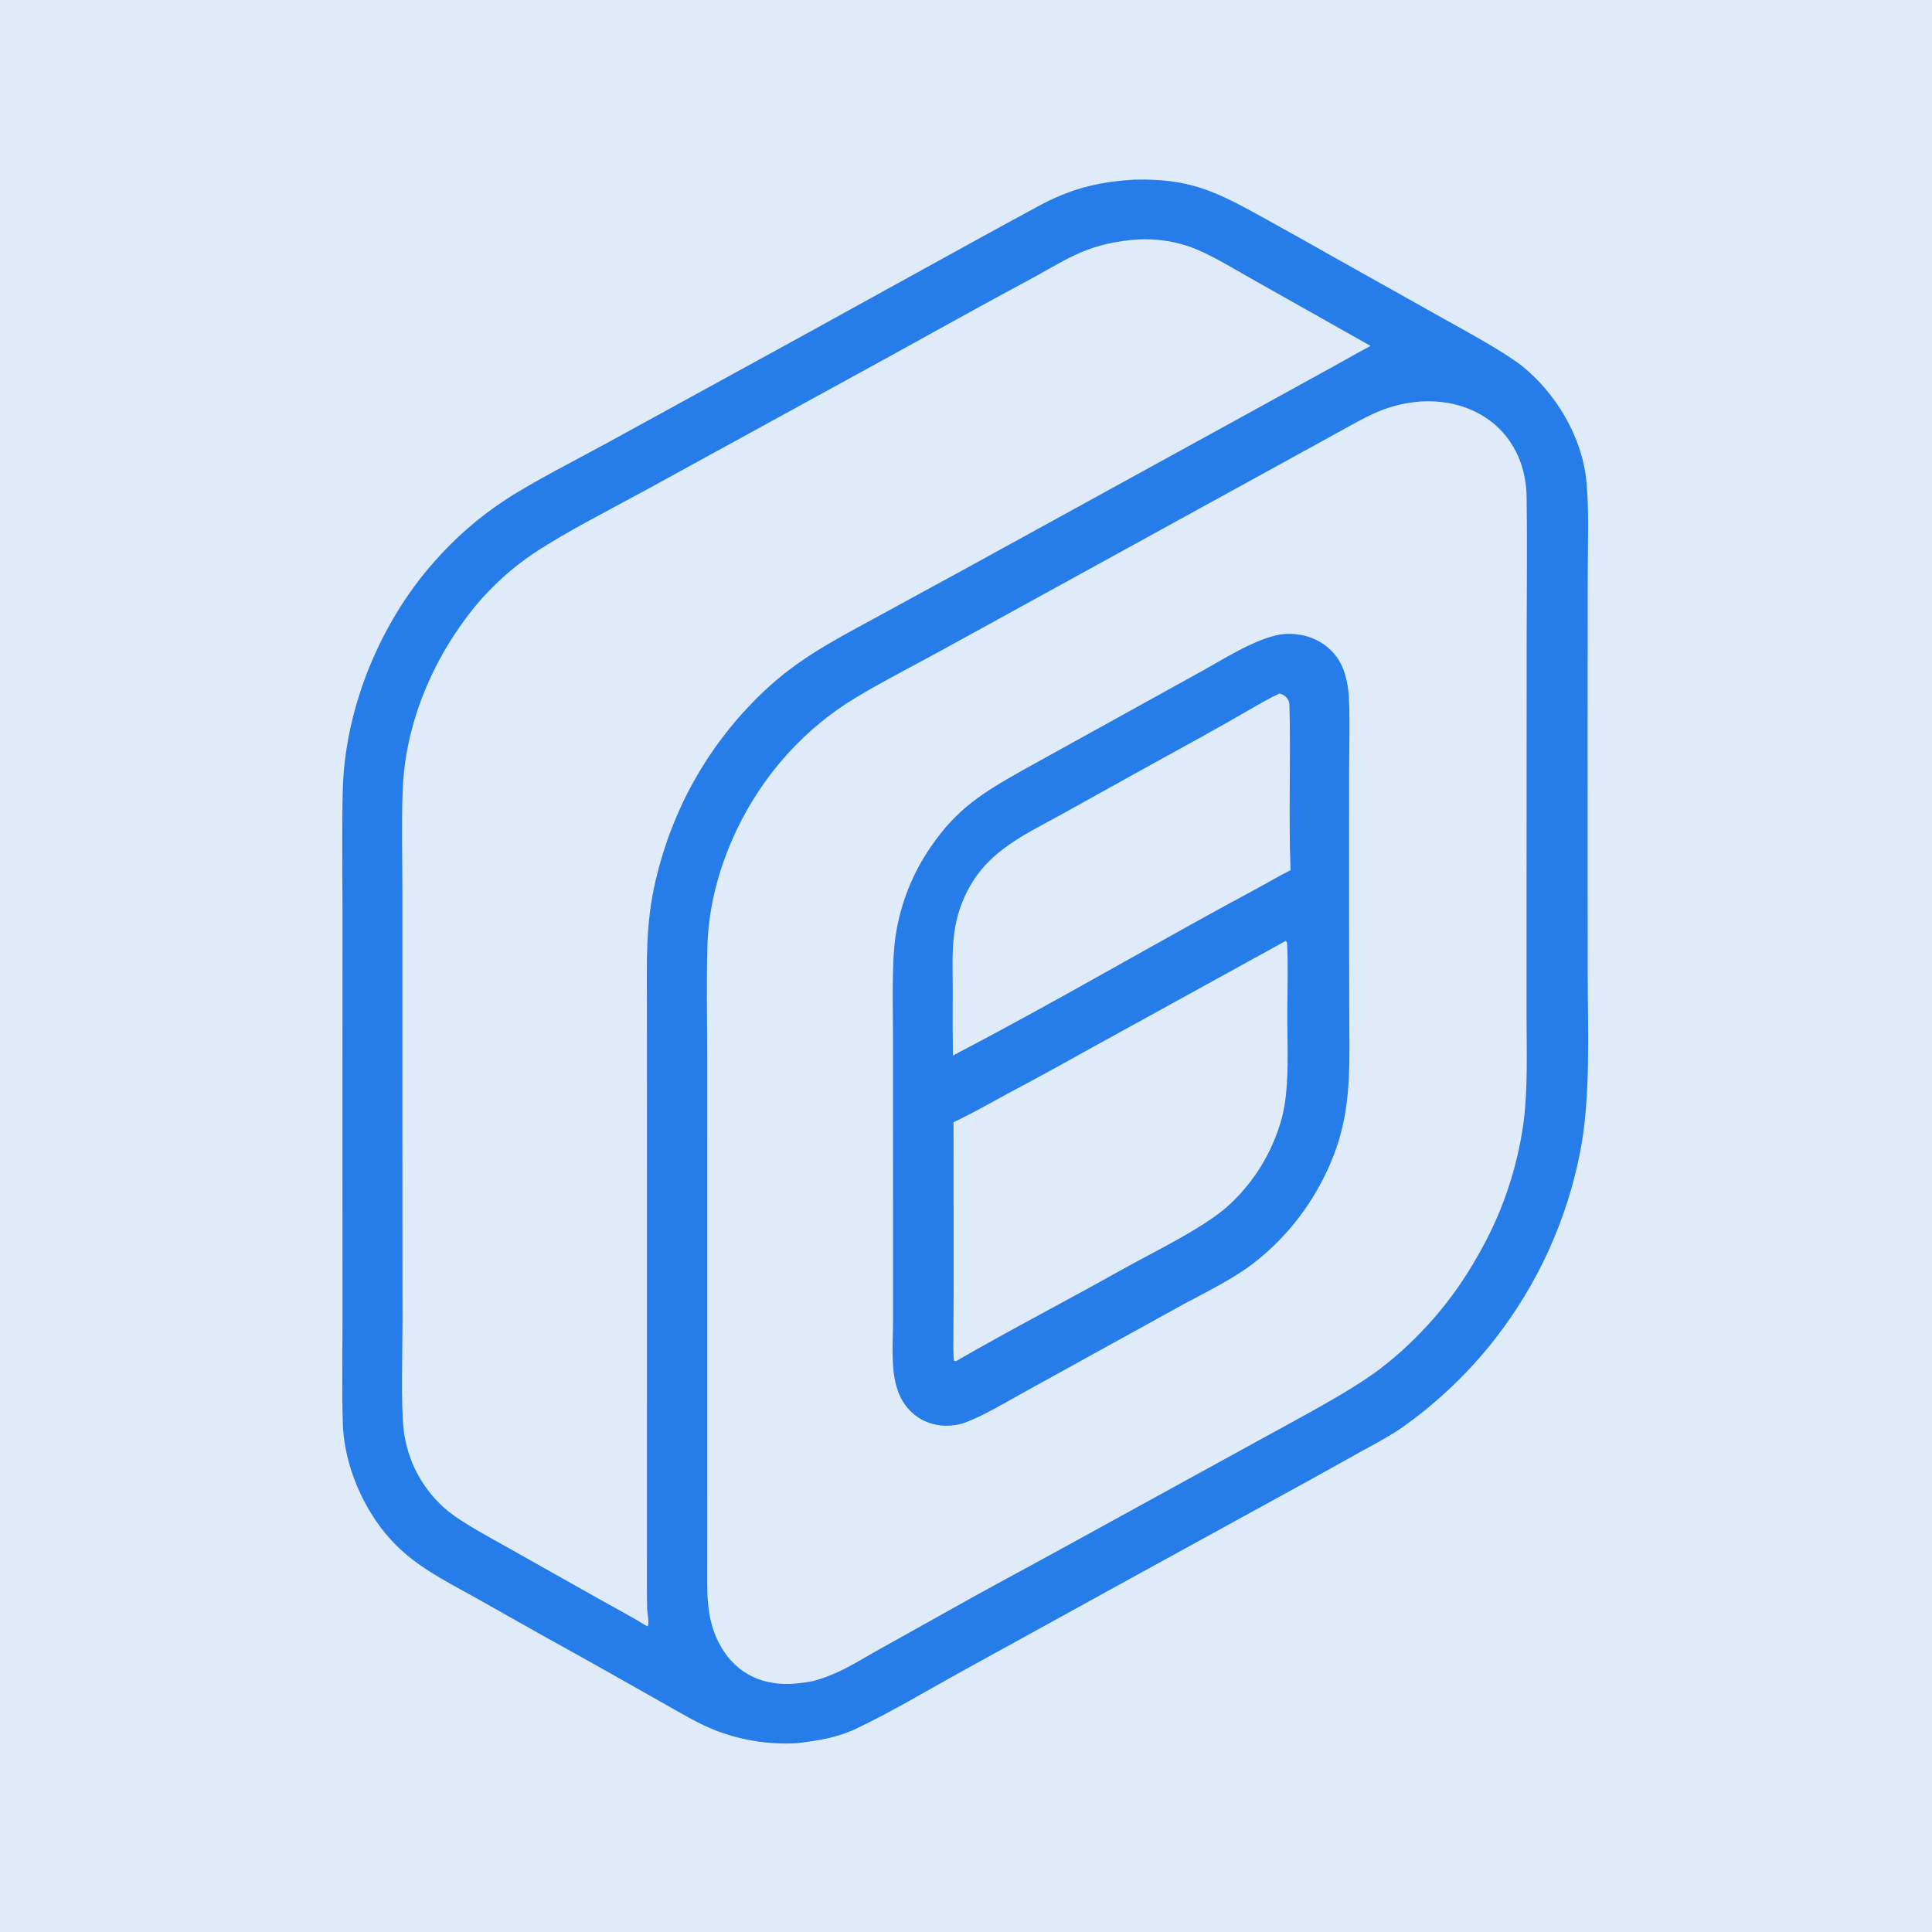
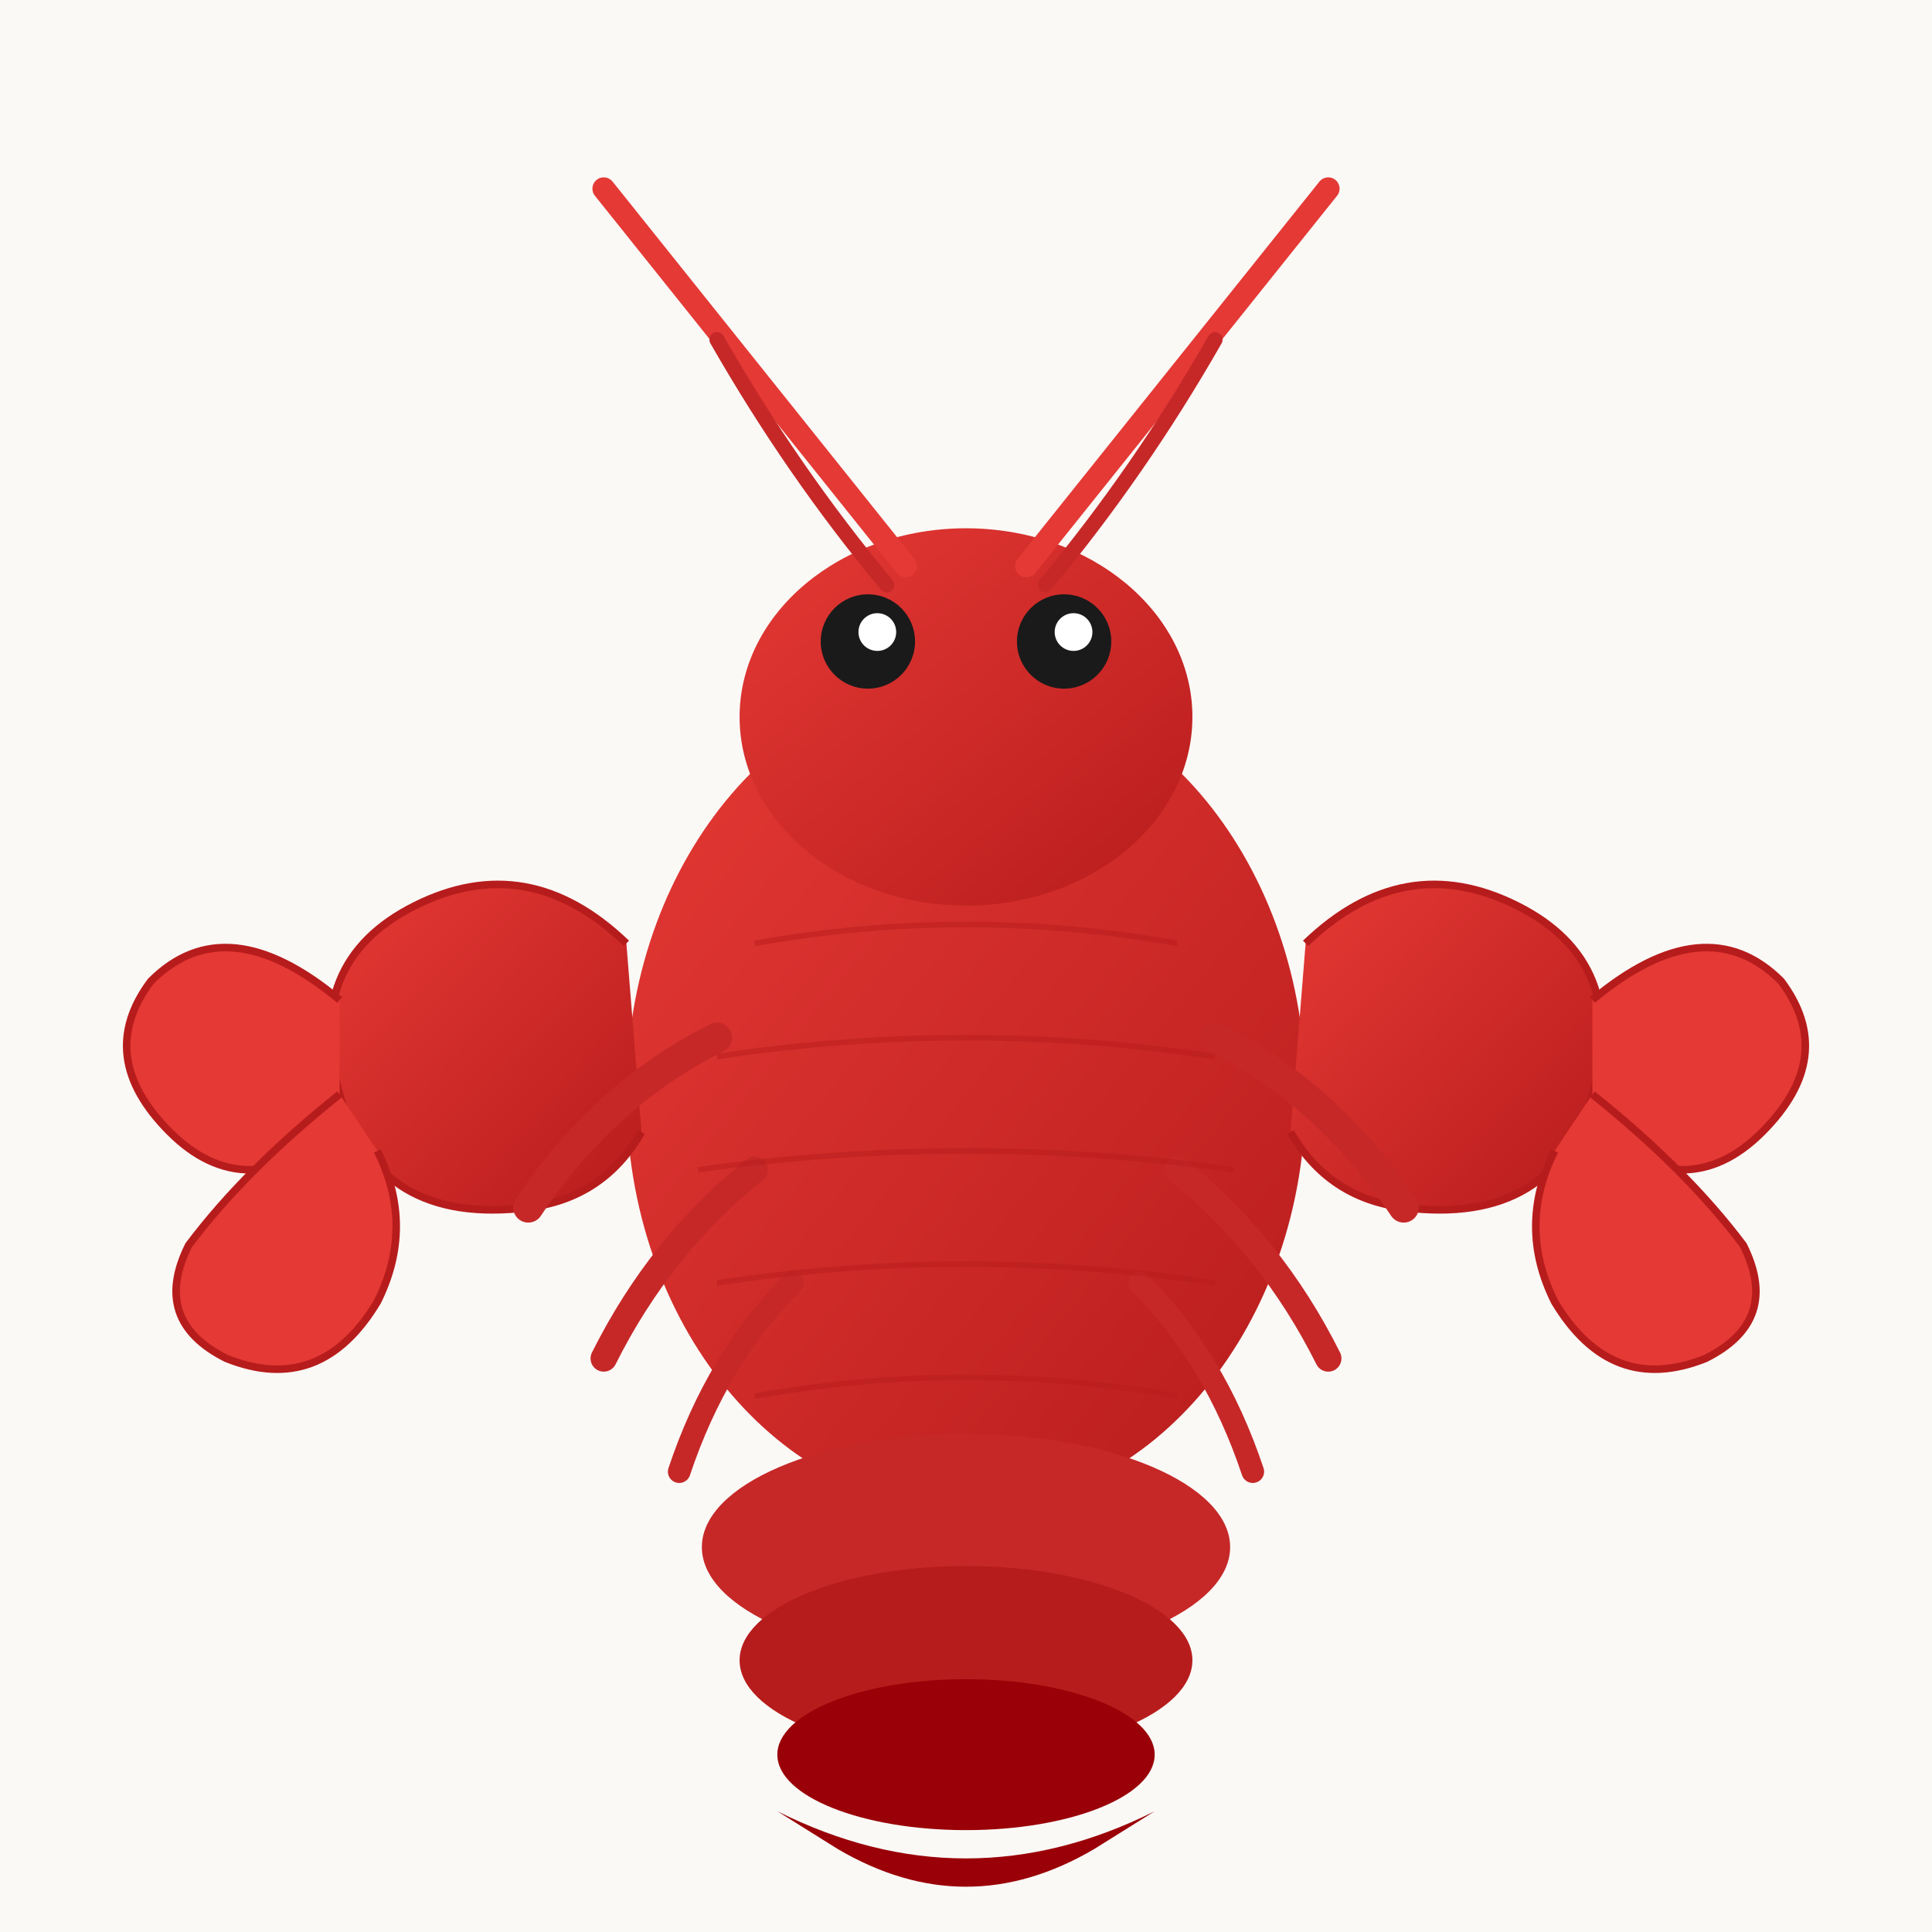
<svg xmlns="http://www.w3.org/2000/svg" width="1024" height="1024" viewBox="0 0 1024 1024">
-   <rect x="0" y="0" width="1024" height="1024" fill="#DFEBF8" />
-   <g transform="translate(0 79)">
-     <path fill="#DFEBF8" transform="scale(1.22782 1.22837)" d="M0 0L834 0L834 705L0 705L0 0Z" />
-     <path fill="#267CE8" transform="scale(1.22782 1.22837)" d="M489.706 13.207C513.1 12.643 524.37 18.034 544.172 28.965C554.812 34.836 565.417 40.769 575.987 46.764L623.161 73.191C633.304 78.88 648.205 86.856 656.949 93.526C671.572 105.278 682.878 124.059 684.772 142.967C686.008 155.312 685.416 169.689 685.393 182.229L685.338 250.826L685.372 355.084C685.386 379.657 686.782 409.077 682.106 432.796C676.384 462.128 663.833 489.701 645.471 513.279C633.909 528.118 620.199 541.15 604.793 551.945C599.457 555.614 592.954 559.009 587.227 562.165L566.349 573.782L490.325 615.505L413.405 657.834C399.048 665.782 384.576 674.467 369.744 681.506C361.213 685.555 353.186 686.736 343.986 687.847C332.319 688.503 320.643 686.73 309.696 682.642C302.173 679.825 294.507 675.213 287.459 671.242L257.212 654.164C240.589 644.968 224.014 635.685 207.487 626.316C195.999 619.8 184.133 614.106 174.269 605.49C159.003 592.157 148.609 570.188 147.986 549.859C147.55 535.622 147.847 520.109 147.85 505.672L147.819 420.403L147.85 329.093C147.849 311.72 147.537 293.949 147.964 276.627C148.835 241.274 164.137 204.197 187.556 177.955C196.521 167.737 206.83 158.783 218.202 151.337C230.128 143.488 249.672 133.624 262.396 126.64L347.136 80.189L415.637 42.439C426.276 36.541 437.001 30.77 447.666 24.943C461.784 17.231 473.721 14.131 489.706 13.207Z" />
-     <path fill="#DFEBF8" transform="scale(1.22782 1.22837)" d="M613.495 108.907C639.009 107.532 658.622 124.065 659.007 150.133C659.296 169.703 659.07 189.298 659.027 208.873L658.981 311.995L658.979 374.656C658.999 389.22 659.565 405.923 657.663 420.157C654.856 440.488 648.093 460.071 637.755 477.8C627.209 496.602 612.965 513.072 595.883 526.22C582.911 536.108 560.086 547.955 545.057 556.264L458.95 603.539C442.262 612.72 424.832 621.959 408.333 631.293L379.778 647.24C369.407 653.004 362.467 657.913 350.887 661.072C348.507 661.531 346.107 661.876 343.694 662.106C330.104 663.339 318.471 658.454 311.429 646.575C304.438 634.784 305.278 622.415 305.272 609.35L305.276 581.135L305.279 494.036L305.275 391.715C305.274 375.882 304.891 359.441 305.383 343.65C306.281 314.832 318.799 285.614 337.486 263.791C345.51 254.416 354.806 246.209 365.103 239.409C376.044 232.304 394.739 222.713 406.481 216.271L480.987 175.344L553.336 135.593C562.924 130.31 572.634 125.059 582.183 119.72C592.951 113.7 600.889 109.871 613.495 108.907Z" />
-     <path fill="#267CE8" transform="scale(1.22782 1.22837)" d="M552.617 209.449C565.11 207.756 577.011 214.204 580.608 226.634C581.546 229.836 582.105 233.137 582.272 236.469C582.785 245.918 582.378 259.542 582.378 269.236L582.37 332.988L582.442 374.561C582.631 402.737 583.481 422.16 569.367 447.751C562.379 460.393 552.917 471.497 541.545 480.402C532.899 487.216 520.709 493.139 510.906 498.439L474.59 518.454L440.699 537.17C433.771 541.003 422.024 548.001 414.837 550.08C402.908 553.084 391.698 547.444 387.562 535.75C384.356 526.684 385.506 515.189 385.506 505.527L385.503 457.709L385.489 384.03C385.478 371.4 384.815 351.092 386.661 339.194C388.761 325.465 393.966 312.396 401.878 300.981C413.272 284.362 424.519 277.582 441.566 267.97L473.202 250.472L517.941 225.743C528.235 220.087 541.263 211.555 552.617 209.449Z" />
-     <path fill="#DFEBF8" transform="scale(1.22782 1.22837)" d="M554.979 341.691C555.336 341.919 555.337 342.07 555.594 342.494C556.042 350.455 555.806 362.581 555.705 370.915C555.529 385.446 556.982 404.382 553.345 418.079C549.45 432.427 541.606 445.394 530.705 455.504C519.85 465.527 497.742 475.964 484.069 483.644C460.488 496.888 436.159 509.447 412.706 522.991L411.812 522.863C411.407 520.181 411.547 514.367 411.563 511.472L411.658 492.343L411.61 419.915C419.924 415.981 426.783 412.012 434.772 407.687C446.115 401.668 457.389 395.518 468.59 389.239L554.979 341.691Z" />
-     <path fill="#DFEBF8" transform="scale(1.22782 1.22837)" d="M552.331 234.96C554.485 235.301 556.551 237.371 556.614 239.633C557.281 263.444 556.174 287.348 557.115 311.166C552.421 313.443 547.786 316.269 543.172 318.742C500.165 341.793 457.862 366.802 414.633 389.386L411.35 391.177C411.218 382.756 411.206 373.815 411.267 365.434C411.442 351.358 409.942 338.875 415.225 325.394C423.561 304.124 440.103 297.043 458.571 286.899L494.563 266.917C509.559 258.614 524.638 250.506 539.452 241.88C543.628 239.448 547.927 236.939 552.331 234.96Z" />
-     <path fill="#DFEBF8" transform="scale(1.22782 1.22837)" d="M488.102 39.261C496.474 38.36 504.941 39.268 512.931 41.925C521.728 44.883 531.398 51.039 539.748 55.679L591.66 84.951C586.978 87.327 581.602 90.517 576.905 93.08L537.206 114.931L416.066 181.45L377.926 202.235C358.394 212.908 342.907 220.761 326.811 236.812C304.868 258.696 290.149 285.333 283.042 315.474C278.522 334.641 279.262 351.024 279.267 370.329L279.289 415.328L279.281 566.374L279.27 620.635C279.272 623.769 279.266 626.886 279.365 630.019C279.422 631.805 280.411 636.017 279.563 637.418L278.661 636.993C273.11 633.535 265.688 629.62 259.852 626.32L219.561 603.651C211.953 599.35 199.869 592.943 193.469 587.758C182.647 578.907 175.732 566.162 174.212 552.264C173.026 540.881 173.765 518.934 173.753 506.814L173.698 417.79L173.706 320.735C173.715 306.328 173.307 291.177 173.817 276.838C174.844 247.95 186.862 219.785 204.924 197.517C212.379 188.485 221.121 180.598 230.871 174.11C244.429 165.13 265.192 154.596 280.057 146.445L364.951 99.919C391.081 85.731 416.953 71.063 443.173 57.026C459.988 48.024 468.061 41.37 488.102 39.261Z" />
-   </g>
+   <rect x="0" y="0" width="1024" height="1024" fill="#faf9f6" />
+   <defs>
+     <linearGradient id="lobsterGrad" x1="0%" y1="0%" x2="100%" y2="100%">
+       <stop offset="0%" style="stop-color:#E53935" />
+       <stop offset="100%" style="stop-color:#B71C1C" />
+     </linearGradient>
+   </defs>
+   <ellipse cx="512" cy="580" rx="180" ry="220" fill="url(#lobsterGrad)" />
+   <ellipse cx="512" cy="820" rx="140" ry="60" fill="#C62828" />
+   <ellipse cx="512" cy="880" rx="120" ry="50" fill="#B71C1C" />
+   <ellipse cx="512" cy="930" rx="100" ry="40" fill="#9A0007" />
+   <path d="M412 960 Q512 1010 612 960 L580 980 Q512 1020 444 980 Z" fill="#9A0007" />
+   <ellipse cx="512" cy="380" rx="120" ry="100" fill="url(#lobsterGrad)" />
+   <circle cx="460" cy="340" r="25" fill="#1A1A1A" />
+   <circle cx="564" cy="340" r="25" fill="#1A1A1A" />
+   <circle cx="465" cy="335" r="10" fill="#FFF" />
+   <circle cx="569" cy="335" r="10" fill="#FFF" />
+   <path d="M480 300 Q400 200 320 100" stroke="#E53935" stroke-width="12" fill="none" stroke-linecap="round" />
+   <path d="M544 300 Q624 200 704 100" stroke="#E53935" stroke-width="12" fill="none" stroke-linecap="round" />
+   <path d="M470 310 Q420 250 380 180" stroke="#C62828" stroke-width="8" fill="none" stroke-linecap="round" />
+   <path d="M554 310 Q604 250 644 180" stroke="#C62828" stroke-width="8" fill="none" stroke-linecap="round" />
+   <path d="M332 500 Q280 450 220 480 Q160 510 180 580 Q200 650 280 640 Q320 635 340 600" fill="url(#lobsterGrad)" stroke="#B71C1C" stroke-width="4" />
+   <path d="M180 530 Q120 480 80 520 Q50 560 90 600 Q130 640 180 600" fill="#E53935" stroke="#B71C1C" stroke-width="4" />
+   <path d="M180 580 Q130 620 100 660 Q80 700 120 720 Q170 740 200 690 Q220 650 200 610" fill="#E53935" stroke="#B71C1C" stroke-width="4" />
+   <path d="M692 500 Q744 450 804 480 Q864 510 844 580 Q824 650 744 640 Q704 635 684 600" fill="url(#lobsterGrad)" stroke="#B71C1C" stroke-width="4" />
+   <path d="M844 530 Q904 480 944 520 Q974 560 934 600 Q894 640 844 600" fill="#E53935" stroke="#B71C1C" stroke-width="4" />
+   <path d="M844 580 Q894 620 924 660 Q944 700 904 720 Q854 740 824 690 Q804 650 824 610" fill="#E53935" stroke="#B71C1C" stroke-width="4" />
+   <path d="M380 550 Q320 580 280 640" stroke="#C62828" stroke-width="16" fill="none" stroke-linecap="round" />
+   <path d="M400 620 Q350 660 320 720" stroke="#C62828" stroke-width="14" fill="none" stroke-linecap="round" />
+   <path d="M420 680 Q380 720 360 780" stroke="#C62828" stroke-width="12" fill="none" stroke-linecap="round" />
+   <path d="M644 550 Q704 580 744 640" stroke="#C62828" stroke-width="16" fill="none" stroke-linecap="round" />
+   <path d="M624 620 Q674 660 704 720" stroke="#C62828" stroke-width="14" fill="none" stroke-linecap="round" />
+   <path d="M604 680 Q644 720 664 780" stroke="#C62828" stroke-width="12" fill="none" stroke-linecap="round" />
+   <path d="M400 500 Q512 480 624 500" stroke="#B71C1C" stroke-width="3" fill="none" opacity="0.5" />
+   <path d="M380 560 Q512 540 644 560" stroke="#B71C1C" stroke-width="3" fill="none" opacity="0.5" />
+   <path d="M370 620 Q512 600 654 620" stroke="#B71C1C" stroke-width="3" fill="none" opacity="0.5" />
+   <path d="M380 680 Q512 660 644 680" stroke="#B71C1C" stroke-width="3" fill="none" opacity="0.5" />
+   <path d="M400 740 Q512 720 624 740" stroke="#B71C1C" stroke-width="3" fill="none" opacity="0.5" />
</svg>
